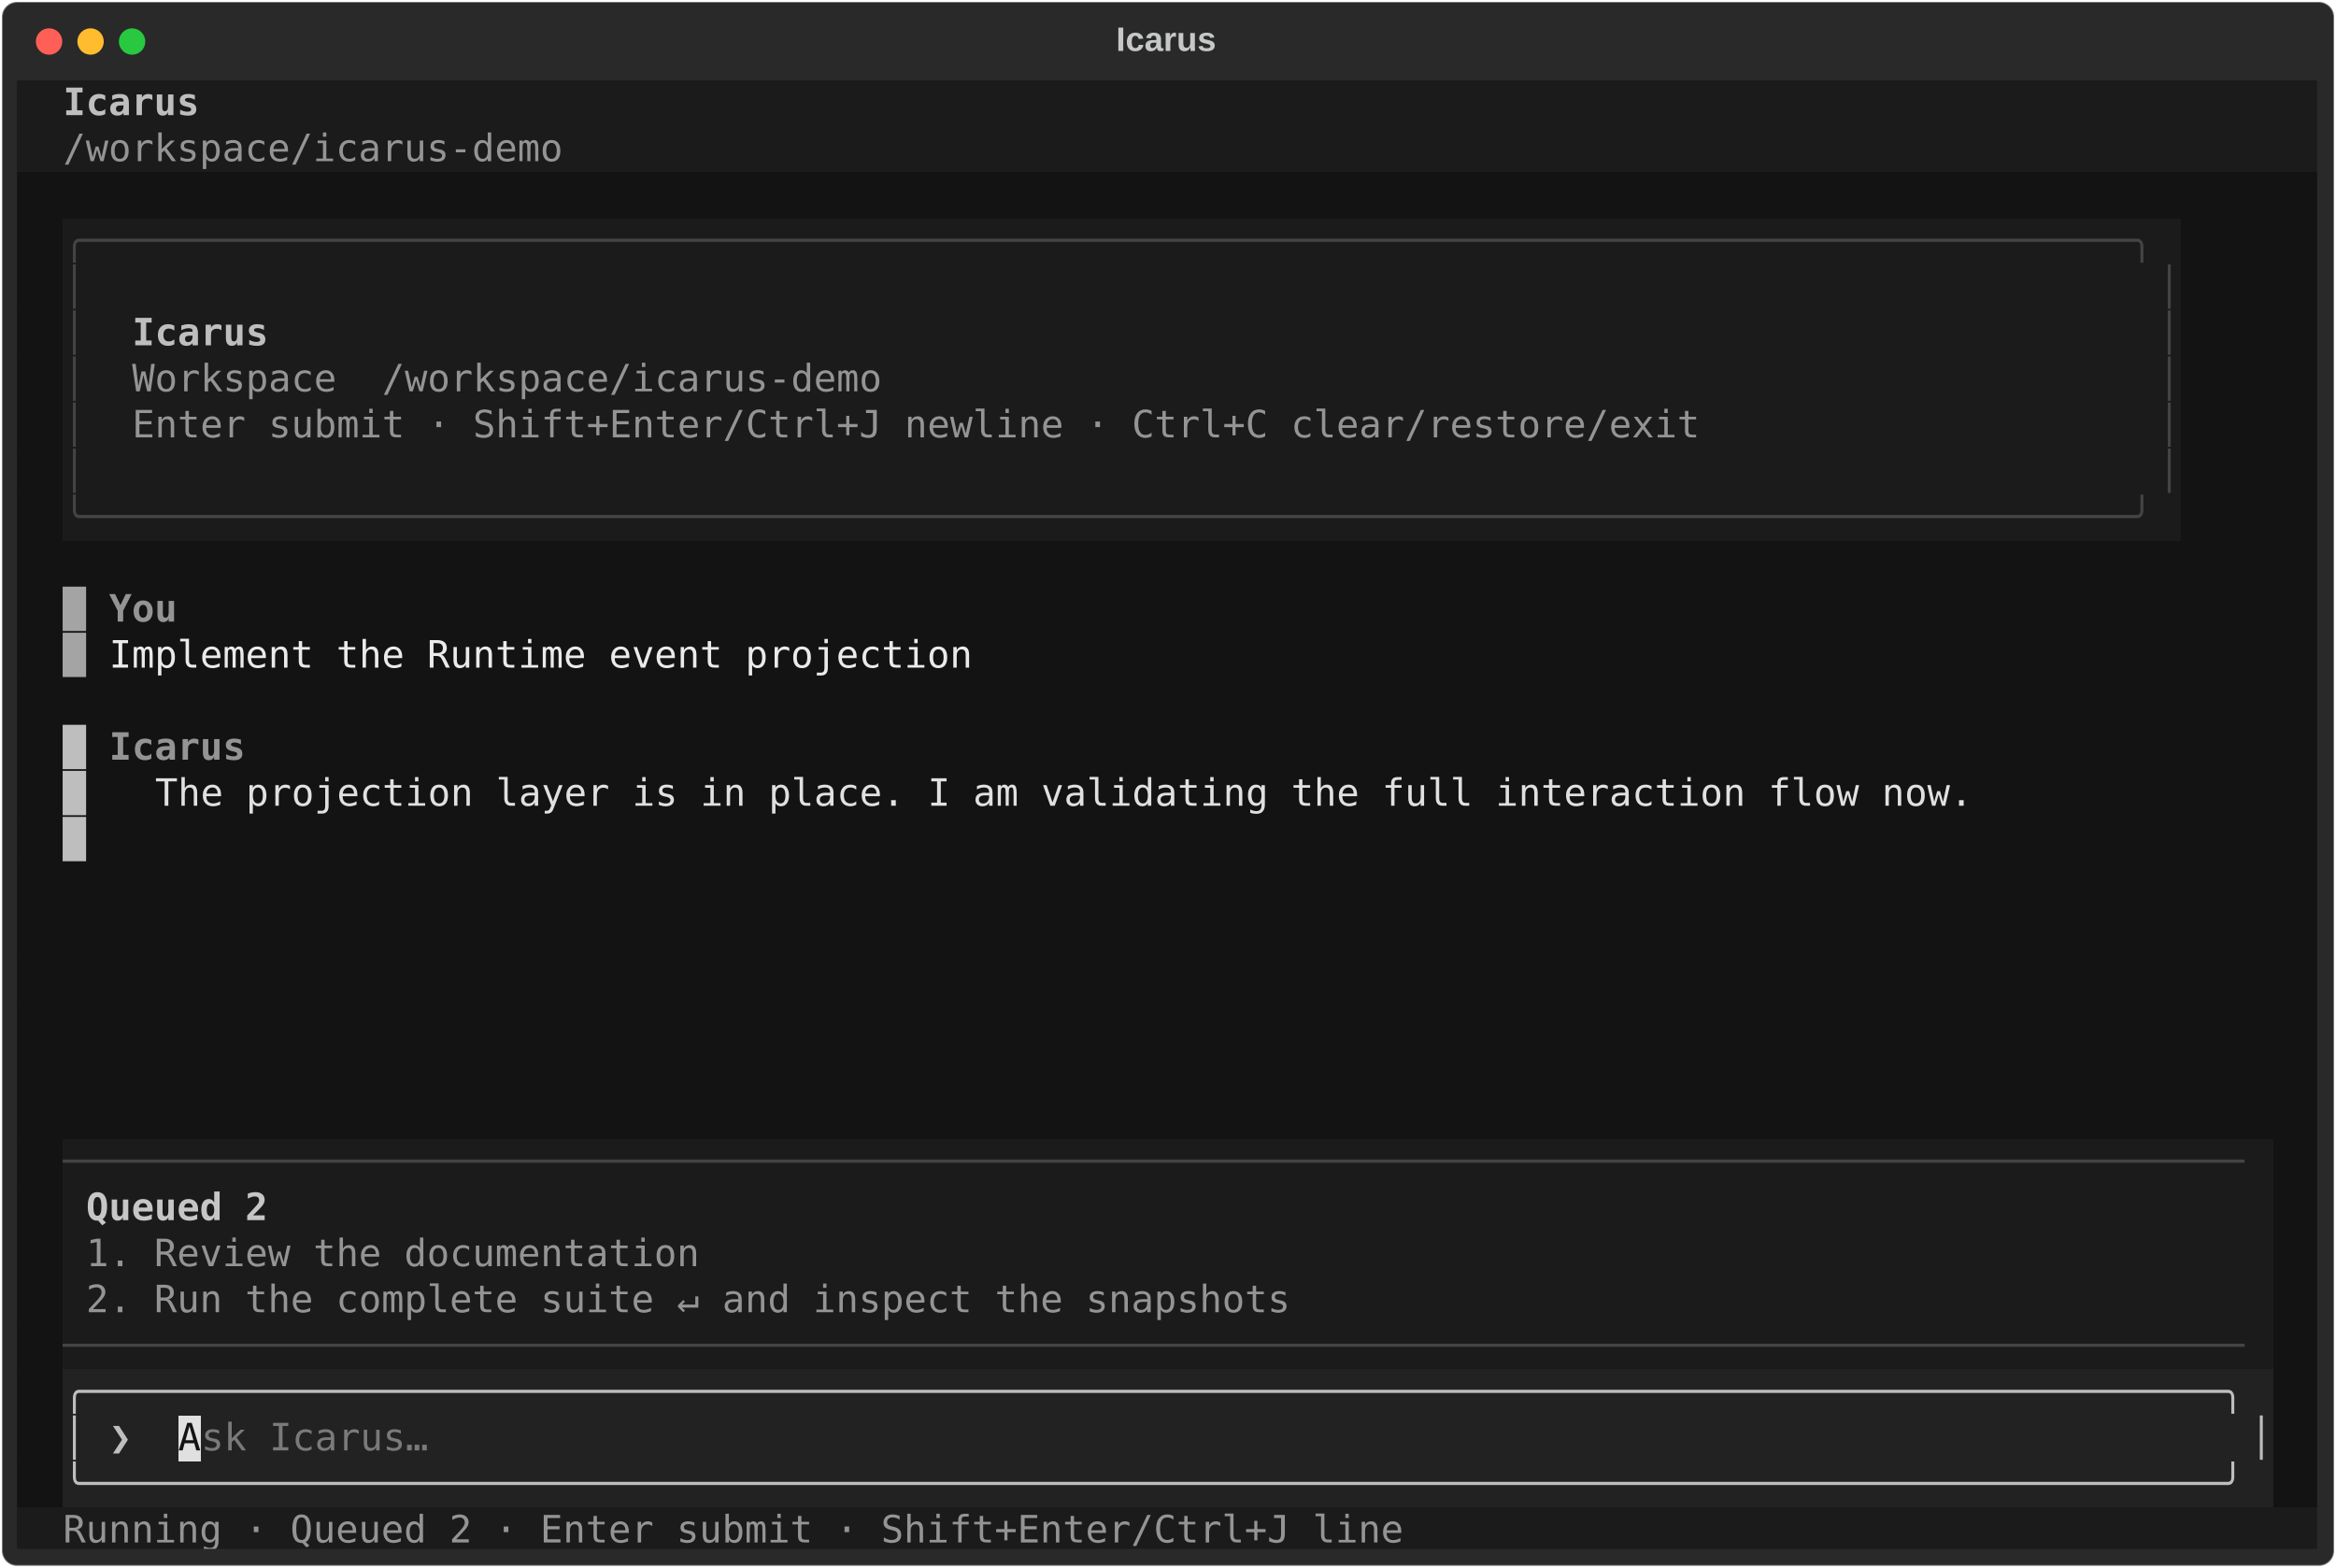
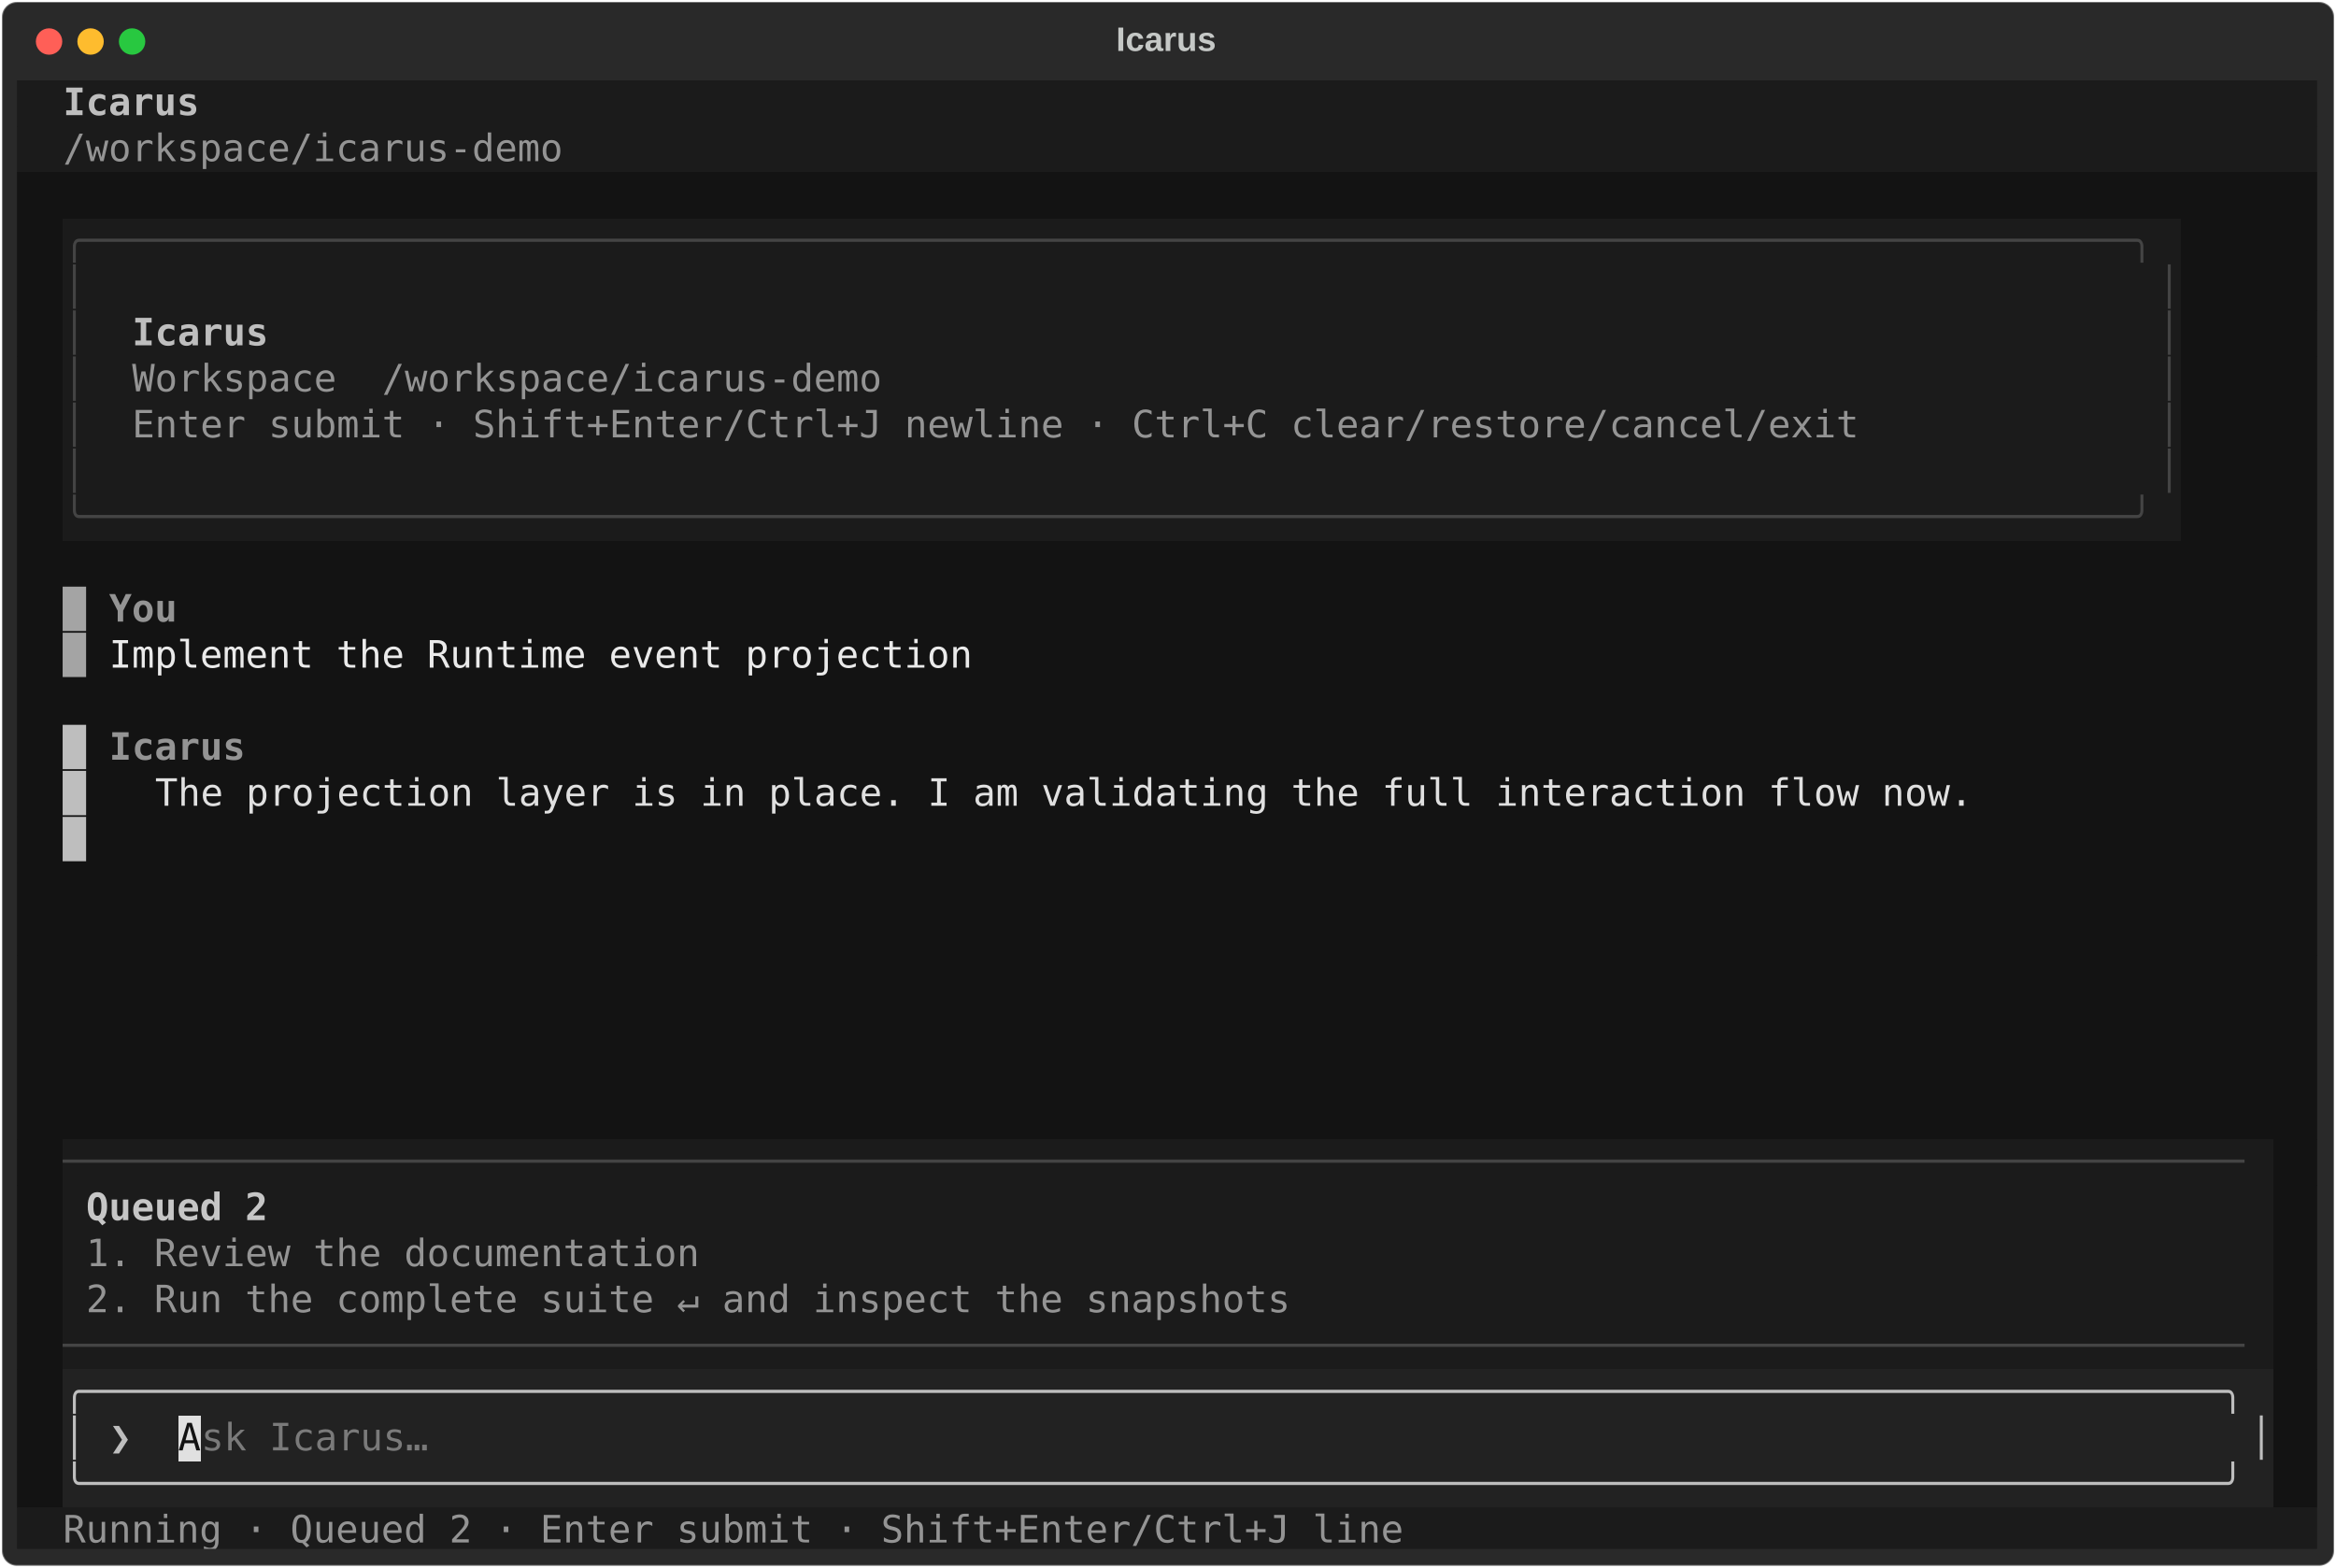
<svg xmlns="http://www.w3.org/2000/svg" class="rich-terminal" viewBox="0 0 1238 830.8">
  <style>

    @font-face {
        font-family: "Fira Code";
        src: local("FiraCode-Regular"),
                url("https://cdnjs.cloudflare.com/ajax/libs/firacode/6.2.0/woff2/FiraCode-Regular.woff2") format("woff2"),
                url("https://cdnjs.cloudflare.com/ajax/libs/firacode/6.2.0/woff/FiraCode-Regular.woff") format("woff");
        font-style: normal;
        font-weight: 400;
    }
    @font-face {
        font-family: "Fira Code";
        src: local("FiraCode-Bold"),
                url("https://cdnjs.cloudflare.com/ajax/libs/firacode/6.2.0/woff2/FiraCode-Bold.woff2") format("woff2"),
                url("https://cdnjs.cloudflare.com/ajax/libs/firacode/6.2.0/woff/FiraCode-Bold.woff") format("woff");
        font-style: bold;
        font-weight: 700;
    }

    .terminal-matrix {
        font-family: Fira Code, monospace;
        font-size: 20px;
        line-height: 24.4px;
        font-variant-east-asian: full-width;
    }

    .terminal-title {
        font-size: 18px;
        font-weight: bold;
        font-family: arial;
    }

    .terminal-r1 { fill: #c5c8c6 }
.terminal-r2 { fill: #bebebe;font-weight: bold }
.terminal-r3 { fill: #949494 }
.terminal-r4 { fill: #444444 }
.terminal-r5 { fill: #a4a4a4 }
.terminal-r6 { fill: #949494;font-weight: bold }
.terminal-r7 { fill: #eaeaea }
.terminal-r8 { fill: #bebebe }
.terminal-r9 { fill: #e0e0e0 }
.terminal-r10 { fill: #c6c6c6;font-weight: bold }
.terminal-r11 { fill: #121212 }
.terminal-r12 { fill: #7a7a7a }
    </style>
  <defs>
    <clipPath id="terminal-clip-terminal">
      <rect x="0" y="0" width="1219.0" height="779.8" />
    </clipPath>
    <clipPath id="terminal-line-0">
      <rect x="0" y="1.5" width="1220" height="24.65" />
    </clipPath>
    <clipPath id="terminal-line-1">
      <rect x="0" y="25.9" width="1220" height="24.65" />
    </clipPath>
    <clipPath id="terminal-line-2">
      <rect x="0" y="50.3" width="1220" height="24.65" />
    </clipPath>
    <clipPath id="terminal-line-3">
      <rect x="0" y="74.7" width="1220" height="24.65" />
    </clipPath>
    <clipPath id="terminal-line-4">
      <rect x="0" y="99.1" width="1220" height="24.65" />
    </clipPath>
    <clipPath id="terminal-line-5">
      <rect x="0" y="123.5" width="1220" height="24.65" />
    </clipPath>
    <clipPath id="terminal-line-6">
      <rect x="0" y="147.9" width="1220" height="24.65" />
    </clipPath>
    <clipPath id="terminal-line-7">
      <rect x="0" y="172.3" width="1220" height="24.65" />
    </clipPath>
    <clipPath id="terminal-line-8">
      <rect x="0" y="196.7" width="1220" height="24.65" />
    </clipPath>
    <clipPath id="terminal-line-9">
      <rect x="0" y="221.1" width="1220" height="24.65" />
    </clipPath>
    <clipPath id="terminal-line-10">
      <rect x="0" y="245.5" width="1220" height="24.65" />
    </clipPath>
    <clipPath id="terminal-line-11">
      <rect x="0" y="269.9" width="1220" height="24.65" />
    </clipPath>
    <clipPath id="terminal-line-12">
      <rect x="0" y="294.3" width="1220" height="24.65" />
    </clipPath>
    <clipPath id="terminal-line-13">
      <rect x="0" y="318.7" width="1220" height="24.65" />
    </clipPath>
    <clipPath id="terminal-line-14">
      <rect x="0" y="343.1" width="1220" height="24.65" />
    </clipPath>
    <clipPath id="terminal-line-15">
      <rect x="0" y="367.5" width="1220" height="24.65" />
    </clipPath>
    <clipPath id="terminal-line-16">
      <rect x="0" y="391.9" width="1220" height="24.65" />
    </clipPath>
    <clipPath id="terminal-line-17">
      <rect x="0" y="416.3" width="1220" height="24.65" />
    </clipPath>
    <clipPath id="terminal-line-18">
      <rect x="0" y="440.7" width="1220" height="24.65" />
    </clipPath>
    <clipPath id="terminal-line-19">
      <rect x="0" y="465.1" width="1220" height="24.65" />
    </clipPath>
    <clipPath id="terminal-line-20">
      <rect x="0" y="489.5" width="1220" height="24.65" />
    </clipPath>
    <clipPath id="terminal-line-21">
      <rect x="0" y="513.9" width="1220" height="24.65" />
    </clipPath>
    <clipPath id="terminal-line-22">
      <rect x="0" y="538.3" width="1220" height="24.65" />
    </clipPath>
    <clipPath id="terminal-line-23">
      <rect x="0" y="562.7" width="1220" height="24.65" />
    </clipPath>
    <clipPath id="terminal-line-24">
      <rect x="0" y="587.1" width="1220" height="24.65" />
    </clipPath>
    <clipPath id="terminal-line-25">
      <rect x="0" y="611.5" width="1220" height="24.65" />
    </clipPath>
    <clipPath id="terminal-line-26">
      <rect x="0" y="635.9" width="1220" height="24.65" />
    </clipPath>
    <clipPath id="terminal-line-27">
      <rect x="0" y="660.3" width="1220" height="24.65" />
    </clipPath>
    <clipPath id="terminal-line-28">
      <rect x="0" y="684.7" width="1220" height="24.65" />
    </clipPath>
    <clipPath id="terminal-line-29">
      <rect x="0" y="709.1" width="1220" height="24.65" />
    </clipPath>
    <clipPath id="terminal-line-30">
      <rect x="0" y="733.5" width="1220" height="24.65" />
    </clipPath>
  </defs>
  <rect fill="#292929" stroke="rgba(255,255,255,0.35)" stroke-width="1" x="1" y="1" width="1236" height="828.8" rx="8" />
  <text class="terminal-title" fill="#c5c8c6" text-anchor="middle" x="618" y="27">Icarus</text>
  <g transform="translate(26,22)">
    <circle cx="0" cy="0" r="7" fill="#ff5f57" />
    <circle cx="22" cy="0" r="7" fill="#febc2e" />
    <circle cx="44" cy="0" r="7" fill="#28c840" />
  </g>
  <g transform="translate(9, 41)" clip-path="url(#terminal-clip-terminal)">
    <rect fill="#1b1b1b" x="0" y="1.5" width="24.4" height="24.65" shape-rendering="crispEdges" />
    <rect fill="#1b1b1b" x="24.4" y="1.5" width="73.2" height="24.65" shape-rendering="crispEdges" />
    <rect fill="#1b1b1b" x="97.6" y="1.5" width="1122.4" height="24.65" shape-rendering="crispEdges" />
    <rect fill="#1b1b1b" x="0" y="25.9" width="24.4" height="24.65" shape-rendering="crispEdges" />
    <rect fill="#1b1b1b" x="24.4" y="25.9" width="268.4" height="24.65" shape-rendering="crispEdges" />
    <rect fill="#1b1b1b" x="292.8" y="25.9" width="927.2" height="24.65" shape-rendering="crispEdges" />
    <rect fill="#131313" x="0" y="50.3" width="1220" height="24.65" shape-rendering="crispEdges" />
    <rect fill="#131313" x="0" y="74.7" width="24.4" height="24.65" shape-rendering="crispEdges" />
    <rect fill="#1b1b1b" x="24.4" y="74.7" width="1122.4" height="24.65" shape-rendering="crispEdges" />
    <rect fill="#131313" x="1146.8" y="74.7" width="73.2" height="24.65" shape-rendering="crispEdges" />
    <rect fill="#131313" x="0" y="99.1" width="24.4" height="24.65" shape-rendering="crispEdges" />
    <rect fill="#1b1b1b" x="24.4" y="99.1" width="12.2" height="24.65" shape-rendering="crispEdges" />
    <rect fill="#1b1b1b" x="36.6" y="99.1" width="1098" height="24.65" shape-rendering="crispEdges" />
    <rect fill="#1b1b1b" x="1134.6" y="99.1" width="12.2" height="24.65" shape-rendering="crispEdges" />
    <rect fill="#131313" x="1146.8" y="99.1" width="73.2" height="24.65" shape-rendering="crispEdges" />
    <rect fill="#131313" x="0" y="123.5" width="24.4" height="24.65" shape-rendering="crispEdges" />
    <rect fill="#1b1b1b" x="24.4" y="123.5" width="12.2" height="24.65" shape-rendering="crispEdges" />
    <rect fill="#1b1b1b" x="36.6" y="123.5" width="24.4" height="24.65" shape-rendering="crispEdges" />
    <rect fill="#1b1b1b" x="61" y="123.5" width="73.2" height="24.65" shape-rendering="crispEdges" />
    <rect fill="#1b1b1b" x="134.2" y="123.5" width="1000.4" height="24.65" shape-rendering="crispEdges" />
    <rect fill="#1b1b1b" x="1134.6" y="123.5" width="12.2" height="24.65" shape-rendering="crispEdges" />
    <rect fill="#131313" x="1146.8" y="123.5" width="73.2" height="24.65" shape-rendering="crispEdges" />
    <rect fill="#131313" x="0" y="147.9" width="24.4" height="24.65" shape-rendering="crispEdges" />
    <rect fill="#1b1b1b" x="24.4" y="147.9" width="12.2" height="24.65" shape-rendering="crispEdges" />
    <rect fill="#1b1b1b" x="36.6" y="147.9" width="24.4" height="24.65" shape-rendering="crispEdges" />
    <rect fill="#1b1b1b" x="61" y="147.9" width="402.6" height="24.65" shape-rendering="crispEdges" />
    <rect fill="#1b1b1b" x="463.6" y="147.9" width="671" height="24.65" shape-rendering="crispEdges" />
    <rect fill="#1b1b1b" x="1134.6" y="147.9" width="12.2" height="24.65" shape-rendering="crispEdges" />
    <rect fill="#131313" x="1146.8" y="147.9" width="73.2" height="24.65" shape-rendering="crispEdges" />
    <rect fill="#131313" x="0" y="172.3" width="24.4" height="24.65" shape-rendering="crispEdges" />
    <rect fill="#1b1b1b" x="24.4" y="172.3" width="12.2" height="24.65" shape-rendering="crispEdges" />
    <rect fill="#1b1b1b" x="36.6" y="172.3" width="24.4" height="24.65" shape-rendering="crispEdges" />
-     <rect fill="#1b1b1b" x="61" y="172.3" width="841.8" height="24.65" shape-rendering="crispEdges" />
-     <rect fill="#1b1b1b" x="902.8" y="172.3" width="231.8" height="24.65" shape-rendering="crispEdges" />
+     <rect fill="#1b1b1b" x="61" y="172.3" width="927.2" height="24.65" shape-rendering="crispEdges" />
+     <rect fill="#1b1b1b" x="988.2" y="172.3" width="146.4" height="24.65" shape-rendering="crispEdges" />
    <rect fill="#1b1b1b" x="1134.6" y="172.3" width="12.2" height="24.65" shape-rendering="crispEdges" />
    <rect fill="#131313" x="1146.8" y="172.3" width="73.2" height="24.65" shape-rendering="crispEdges" />
    <rect fill="#131313" x="0" y="196.7" width="24.4" height="24.65" shape-rendering="crispEdges" />
    <rect fill="#1b1b1b" x="24.4" y="196.7" width="12.2" height="24.65" shape-rendering="crispEdges" />
    <rect fill="#1b1b1b" x="36.6" y="196.7" width="1098" height="24.65" shape-rendering="crispEdges" />
    <rect fill="#1b1b1b" x="1134.6" y="196.7" width="12.2" height="24.65" shape-rendering="crispEdges" />
    <rect fill="#131313" x="1146.8" y="196.7" width="73.2" height="24.65" shape-rendering="crispEdges" />
    <rect fill="#131313" x="0" y="221.1" width="24.4" height="24.65" shape-rendering="crispEdges" />
    <rect fill="#1b1b1b" x="24.4" y="221.1" width="1122.4" height="24.65" shape-rendering="crispEdges" />
    <rect fill="#131313" x="1146.8" y="221.1" width="73.2" height="24.65" shape-rendering="crispEdges" />
    <rect fill="#131313" x="0" y="245.5" width="1220" height="24.65" shape-rendering="crispEdges" />
    <rect fill="#131313" x="0" y="269.9" width="24.4" height="24.65" shape-rendering="crispEdges" />
    <rect fill="#131313" x="24.4" y="269.9" width="12.2" height="24.65" shape-rendering="crispEdges" />
    <rect fill="#131313" x="36.6" y="269.9" width="12.2" height="24.65" shape-rendering="crispEdges" />
    <rect fill="#131313" x="48.8" y="269.9" width="36.6" height="24.65" shape-rendering="crispEdges" />
    <rect fill="#131313" x="85.4" y="269.9" width="1134.6" height="24.65" shape-rendering="crispEdges" />
    <rect fill="#131313" x="0" y="294.3" width="24.4" height="24.65" shape-rendering="crispEdges" />
    <rect fill="#131313" x="24.4" y="294.3" width="12.2" height="24.65" shape-rendering="crispEdges" />
    <rect fill="#131313" x="36.6" y="294.3" width="12.2" height="24.65" shape-rendering="crispEdges" />
    <rect fill="#131313" x="48.8" y="294.3" width="463.6" height="24.65" shape-rendering="crispEdges" />
    <rect fill="#131313" x="512.4" y="294.3" width="707.6" height="24.65" shape-rendering="crispEdges" />
    <rect fill="#131313" x="0" y="318.7" width="1220" height="24.65" shape-rendering="crispEdges" />
    <rect fill="#131313" x="0" y="343.1" width="24.4" height="24.65" shape-rendering="crispEdges" />
    <rect fill="#131313" x="24.4" y="343.1" width="12.2" height="24.65" shape-rendering="crispEdges" />
    <rect fill="#131313" x="36.6" y="343.1" width="12.2" height="24.65" shape-rendering="crispEdges" />
    <rect fill="#131313" x="48.8" y="343.1" width="73.2" height="24.65" shape-rendering="crispEdges" />
    <rect fill="#131313" x="122" y="343.1" width="1098" height="24.65" shape-rendering="crispEdges" />
    <rect fill="#131313" x="0" y="367.5" width="24.4" height="24.65" shape-rendering="crispEdges" />
    <rect fill="#131313" x="24.4" y="367.5" width="12.2" height="24.65" shape-rendering="crispEdges" />
    <rect fill="#131313" x="36.6" y="367.5" width="36.6" height="24.65" shape-rendering="crispEdges" />
    <rect fill="#131313" x="73.2" y="367.5" width="976" height="24.65" shape-rendering="crispEdges" />
    <rect fill="#131313" x="1049.2" y="367.5" width="170.8" height="24.65" shape-rendering="crispEdges" />
    <rect fill="#131313" x="0" y="391.9" width="24.4" height="24.65" shape-rendering="crispEdges" />
    <rect fill="#131313" x="24.4" y="391.9" width="12.2" height="24.65" shape-rendering="crispEdges" />
    <rect fill="#131313" x="36.6" y="391.9" width="1183.4" height="24.65" shape-rendering="crispEdges" />
    <rect fill="#131313" x="0" y="416.3" width="1220" height="24.65" shape-rendering="crispEdges" />
    <rect fill="#131313" x="0" y="440.7" width="1220" height="24.65" shape-rendering="crispEdges" />
    <rect fill="#131313" x="0" y="465.1" width="1220" height="24.65" shape-rendering="crispEdges" />
    <rect fill="#131313" x="0" y="489.5" width="1220" height="24.65" shape-rendering="crispEdges" />
    <rect fill="#131313" x="0" y="513.9" width="1220" height="24.65" shape-rendering="crispEdges" />
    <rect fill="#131313" x="0" y="538.3" width="1220" height="24.65" shape-rendering="crispEdges" />
    <rect fill="#131313" x="0" y="562.7" width="24.4" height="24.65" shape-rendering="crispEdges" />
    <rect fill="#1b1b1b" x="24.4" y="562.7" width="1171.2" height="24.65" shape-rendering="crispEdges" />
    <rect fill="#131313" x="1195.6" y="562.7" width="24.4" height="24.65" shape-rendering="crispEdges" />
    <rect fill="#131313" x="0" y="587.1" width="24.4" height="24.65" shape-rendering="crispEdges" />
    <rect fill="#1b1b1b" x="24.4" y="587.1" width="12.2" height="24.65" shape-rendering="crispEdges" />
    <rect fill="#1b1b1b" x="36.6" y="587.1" width="97.6" height="24.65" shape-rendering="crispEdges" />
    <rect fill="#1b1b1b" x="134.2" y="587.1" width="1061.4" height="24.65" shape-rendering="crispEdges" />
    <rect fill="#131313" x="1195.6" y="587.1" width="24.4" height="24.65" shape-rendering="crispEdges" />
    <rect fill="#131313" x="0" y="611.5" width="24.4" height="24.65" shape-rendering="crispEdges" />
    <rect fill="#1b1b1b" x="24.4" y="611.5" width="12.2" height="24.65" shape-rendering="crispEdges" />
    <rect fill="#1b1b1b" x="36.6" y="611.5" width="329.4" height="24.65" shape-rendering="crispEdges" />
    <rect fill="#1b1b1b" x="366" y="611.5" width="829.6" height="24.65" shape-rendering="crispEdges" />
    <rect fill="#131313" x="1195.6" y="611.5" width="24.4" height="24.65" shape-rendering="crispEdges" />
    <rect fill="#131313" x="0" y="635.9" width="24.4" height="24.65" shape-rendering="crispEdges" />
    <rect fill="#1b1b1b" x="24.4" y="635.9" width="12.2" height="24.65" shape-rendering="crispEdges" />
    <rect fill="#1b1b1b" x="36.6" y="635.9" width="646.6" height="24.65" shape-rendering="crispEdges" />
    <rect fill="#1b1b1b" x="683.2" y="635.9" width="512.4" height="24.65" shape-rendering="crispEdges" />
    <rect fill="#131313" x="1195.6" y="635.9" width="24.4" height="24.65" shape-rendering="crispEdges" />
    <rect fill="#131313" x="0" y="660.3" width="24.4" height="24.65" shape-rendering="crispEdges" />
    <rect fill="#1b1b1b" x="24.4" y="660.3" width="1171.2" height="24.65" shape-rendering="crispEdges" />
    <rect fill="#131313" x="1195.6" y="660.3" width="24.4" height="24.65" shape-rendering="crispEdges" />
    <rect fill="#131313" x="0" y="684.7" width="24.4" height="24.65" shape-rendering="crispEdges" />
    <rect fill="#222222" x="24.4" y="684.7" width="1171.2" height="24.65" shape-rendering="crispEdges" />
    <rect fill="#131313" x="1195.6" y="684.7" width="24.4" height="24.65" shape-rendering="crispEdges" />
    <rect fill="#131313" x="0" y="709.1" width="24.4" height="24.65" shape-rendering="crispEdges" />
    <rect fill="#222222" x="24.4" y="709.1" width="12.2" height="24.65" shape-rendering="crispEdges" />
    <rect fill="#222222" x="36.6" y="709.1" width="12.2" height="24.65" shape-rendering="crispEdges" />
    <rect fill="#222222" x="48.8" y="709.1" width="12.2" height="24.65" shape-rendering="crispEdges" />
    <rect fill="#222222" x="61" y="709.1" width="12.2" height="24.65" shape-rendering="crispEdges" />
    <rect fill="#222222" x="73.2" y="709.1" width="12.2" height="24.65" shape-rendering="crispEdges" />
    <rect fill="#e0e0e0" x="85.4" y="709.1" width="12.2" height="24.65" shape-rendering="crispEdges" />
    <rect fill="#222222" x="97.6" y="709.1" width="122" height="24.65" shape-rendering="crispEdges" />
    <rect fill="#222222" x="219.6" y="709.1" width="963.8" height="24.65" shape-rendering="crispEdges" />
    <rect fill="#222222" x="1183.4" y="709.1" width="12.2" height="24.65" shape-rendering="crispEdges" />
    <rect fill="#131313" x="1195.6" y="709.1" width="24.4" height="24.65" shape-rendering="crispEdges" />
    <rect fill="#131313" x="0" y="733.5" width="24.4" height="24.65" shape-rendering="crispEdges" />
    <rect fill="#222222" x="24.4" y="733.5" width="1171.2" height="24.65" shape-rendering="crispEdges" />
    <rect fill="#131313" x="1195.6" y="733.5" width="24.4" height="24.65" shape-rendering="crispEdges" />
    <rect fill="#1b1b1b" x="0" y="757.9" width="24.4" height="24.65" shape-rendering="crispEdges" />
    <rect fill="#1b1b1b" x="24.4" y="757.9" width="719.8" height="24.65" shape-rendering="crispEdges" />
    <rect fill="#1b1b1b" x="744.2" y="757.9" width="475.8" height="24.65" shape-rendering="crispEdges" />
    <g class="terminal-matrix">
      <text class="terminal-r2" x="24.4" y="20" textLength="73.2" clip-path="url(#terminal-line-0)">Icarus</text>
      <text class="terminal-r1" x="1220" y="20" textLength="12.2" clip-path="url(#terminal-line-0)">
</text>
      <text class="terminal-r3" x="24.4" y="44.4" textLength="268.4" clip-path="url(#terminal-line-1)">/workspace/icarus-demo</text>
      <text class="terminal-r1" x="1220" y="44.4" textLength="12.2" clip-path="url(#terminal-line-1)">
</text>
      <text class="terminal-r1" x="1220" y="68.8" textLength="12.2" clip-path="url(#terminal-line-2)">
</text>
      <text class="terminal-r4" x="24.4" y="93.2" textLength="1122.4" clip-path="url(#terminal-line-3)">╭──────────────────────────────────────────────────────────────────────────────────────────╮</text>
      <text class="terminal-r1" x="1220" y="93.2" textLength="12.2" clip-path="url(#terminal-line-3)">
</text>
      <text class="terminal-r4" x="24.4" y="117.6" textLength="12.2" clip-path="url(#terminal-line-4)">│</text>
      <text class="terminal-r4" x="1134.6" y="117.6" textLength="12.2" clip-path="url(#terminal-line-4)">│</text>
      <text class="terminal-r1" x="1220" y="117.6" textLength="12.2" clip-path="url(#terminal-line-4)">
</text>
      <text class="terminal-r4" x="24.4" y="142" textLength="12.2" clip-path="url(#terminal-line-5)">│</text>
      <text class="terminal-r2" x="61" y="142" textLength="73.2" clip-path="url(#terminal-line-5)">Icarus</text>
      <text class="terminal-r4" x="1134.6" y="142" textLength="12.2" clip-path="url(#terminal-line-5)">│</text>
      <text class="terminal-r1" x="1220" y="142" textLength="12.2" clip-path="url(#terminal-line-5)">
</text>
      <text class="terminal-r4" x="24.4" y="166.4" textLength="12.2" clip-path="url(#terminal-line-6)">│</text>
      <text class="terminal-r3" x="61" y="166.4" textLength="402.6" clip-path="url(#terminal-line-6)">Workspace  /workspace/icarus-demo</text>
      <text class="terminal-r4" x="1134.6" y="166.4" textLength="12.2" clip-path="url(#terminal-line-6)">│</text>
      <text class="terminal-r1" x="1220" y="166.4" textLength="12.2" clip-path="url(#terminal-line-6)">
</text>
      <text class="terminal-r4" x="24.4" y="190.8" textLength="12.2" clip-path="url(#terminal-line-7)">│</text>
-       <text class="terminal-r3" x="61" y="190.8" textLength="841.8" clip-path="url(#terminal-line-7)">Enter submit · Shift+Enter/Ctrl+J newline · Ctrl+C clear/restore/exit</text>
+       <text class="terminal-r3" x="61" y="190.8" textLength="927.2" clip-path="url(#terminal-line-7)">Enter submit · Shift+Enter/Ctrl+J newline · Ctrl+C clear/restore/cancel/exit</text>
      <text class="terminal-r4" x="1134.6" y="190.8" textLength="12.2" clip-path="url(#terminal-line-7)">│</text>
      <text class="terminal-r1" x="1220" y="190.8" textLength="12.2" clip-path="url(#terminal-line-7)">
</text>
      <text class="terminal-r4" x="24.4" y="215.2" textLength="12.2" clip-path="url(#terminal-line-8)">│</text>
      <text class="terminal-r4" x="1134.6" y="215.2" textLength="12.2" clip-path="url(#terminal-line-8)">│</text>
      <text class="terminal-r1" x="1220" y="215.2" textLength="12.2" clip-path="url(#terminal-line-8)">
</text>
      <text class="terminal-r4" x="24.4" y="239.6" textLength="1122.4" clip-path="url(#terminal-line-9)">╰──────────────────────────────────────────────────────────────────────────────────────────╯</text>
      <text class="terminal-r1" x="1220" y="239.6" textLength="12.2" clip-path="url(#terminal-line-9)">
</text>
      <text class="terminal-r1" x="1220" y="264" textLength="12.2" clip-path="url(#terminal-line-10)">
</text>
      <text class="terminal-r5" x="24.4" y="288.4" textLength="12.2" clip-path="url(#terminal-line-11)">█</text>
      <text class="terminal-r6" x="48.8" y="288.4" textLength="36.6" clip-path="url(#terminal-line-11)">You</text>
      <text class="terminal-r1" x="1220" y="288.4" textLength="12.2" clip-path="url(#terminal-line-11)">
</text>
      <text class="terminal-r5" x="24.4" y="312.8" textLength="12.2" clip-path="url(#terminal-line-12)">█</text>
      <text class="terminal-r7" x="48.8" y="312.8" textLength="463.6" clip-path="url(#terminal-line-12)">Implement the Runtime event projection</text>
      <text class="terminal-r1" x="1220" y="312.8" textLength="12.2" clip-path="url(#terminal-line-12)">
</text>
      <text class="terminal-r1" x="1220" y="337.2" textLength="12.2" clip-path="url(#terminal-line-13)">
</text>
      <text class="terminal-r8" x="24.4" y="361.6" textLength="12.2" clip-path="url(#terminal-line-14)">█</text>
      <text class="terminal-r6" x="48.8" y="361.6" textLength="73.2" clip-path="url(#terminal-line-14)">Icarus</text>
      <text class="terminal-r1" x="1220" y="361.6" textLength="12.2" clip-path="url(#terminal-line-14)">
</text>
      <text class="terminal-r8" x="24.4" y="386" textLength="12.2" clip-path="url(#terminal-line-15)">█</text>
      <text class="terminal-r9" x="73.2" y="386" textLength="976" clip-path="url(#terminal-line-15)">The projection layer is in place. I am validating the full interaction flow now.</text>
      <text class="terminal-r1" x="1220" y="386" textLength="12.2" clip-path="url(#terminal-line-15)">
</text>
      <text class="terminal-r8" x="24.4" y="410.4" textLength="12.2" clip-path="url(#terminal-line-16)">█</text>
      <text class="terminal-r1" x="1220" y="410.4" textLength="12.2" clip-path="url(#terminal-line-16)">
</text>
      <text class="terminal-r1" x="1220" y="434.8" textLength="12.2" clip-path="url(#terminal-line-17)">
</text>
      <text class="terminal-r1" x="1220" y="459.2" textLength="12.2" clip-path="url(#terminal-line-18)">
</text>
      <text class="terminal-r1" x="1220" y="483.6" textLength="12.2" clip-path="url(#terminal-line-19)">
</text>
      <text class="terminal-r1" x="1220" y="508" textLength="12.2" clip-path="url(#terminal-line-20)">
</text>
      <text class="terminal-r1" x="1220" y="532.4" textLength="12.2" clip-path="url(#terminal-line-21)">
</text>
      <text class="terminal-r1" x="1220" y="556.8" textLength="12.2" clip-path="url(#terminal-line-22)">
</text>
      <text class="terminal-r4" x="24.4" y="581.2" textLength="1171.2" clip-path="url(#terminal-line-23)">────────────────────────────────────────────────────────────────────────────────────────────────</text>
      <text class="terminal-r1" x="1220" y="581.2" textLength="12.2" clip-path="url(#terminal-line-23)">
</text>
      <text class="terminal-r10" x="36.6" y="605.6" textLength="97.6" clip-path="url(#terminal-line-24)">Queued 2</text>
      <text class="terminal-r1" x="1220" y="605.6" textLength="12.2" clip-path="url(#terminal-line-24)">
</text>
      <text class="terminal-r3" x="36.6" y="630" textLength="329.4" clip-path="url(#terminal-line-25)">1. Review the documentation</text>
      <text class="terminal-r1" x="1220" y="630" textLength="12.2" clip-path="url(#terminal-line-25)">
</text>
      <text class="terminal-r3" x="36.6" y="654.4" textLength="646.6" clip-path="url(#terminal-line-26)">2. Run the complete suite ↵ and inspect the snapshots</text>
      <text class="terminal-r1" x="1220" y="654.4" textLength="12.2" clip-path="url(#terminal-line-26)">
</text>
      <text class="terminal-r4" x="24.4" y="678.8" textLength="1171.2" clip-path="url(#terminal-line-27)">────────────────────────────────────────────────────────────────────────────────────────────────</text>
      <text class="terminal-r1" x="1220" y="678.8" textLength="12.2" clip-path="url(#terminal-line-27)">
</text>
      <text class="terminal-r8" x="24.4" y="703.2" textLength="1171.2" clip-path="url(#terminal-line-28)">╭──────────────────────────────────────────────────────────────────────────────────────────────╮</text>
      <text class="terminal-r1" x="1220" y="703.2" textLength="12.2" clip-path="url(#terminal-line-28)">
</text>
      <text class="terminal-r8" x="24.4" y="727.6" textLength="12.2" clip-path="url(#terminal-line-29)">│</text>
      <text class="terminal-r8" x="48.8" y="727.6" textLength="12.2" clip-path="url(#terminal-line-29)">❯</text>
      <text class="terminal-r11" x="85.4" y="727.6" textLength="12.2" clip-path="url(#terminal-line-29)">A</text>
      <text class="terminal-r12" x="97.6" y="727.6" textLength="122" clip-path="url(#terminal-line-29)">sk Icarus…</text>
      <text class="terminal-r8" x="1183.4" y="727.6" textLength="12.2" clip-path="url(#terminal-line-29)">│</text>
      <text class="terminal-r1" x="1220" y="727.6" textLength="12.2" clip-path="url(#terminal-line-29)">
</text>
      <text class="terminal-r8" x="24.4" y="752" textLength="1171.2" clip-path="url(#terminal-line-30)">╰──────────────────────────────────────────────────────────────────────────────────────────────╯</text>
      <text class="terminal-r1" x="1220" y="752" textLength="12.2" clip-path="url(#terminal-line-30)">
</text>
      <text class="terminal-r3" x="24.4" y="776.4" textLength="719.8" clip-path="url(#terminal-line-31)">Running · Queued 2 · Enter submit · Shift+Enter/Ctrl+J line</text>
    </g>
  </g>
</svg>
